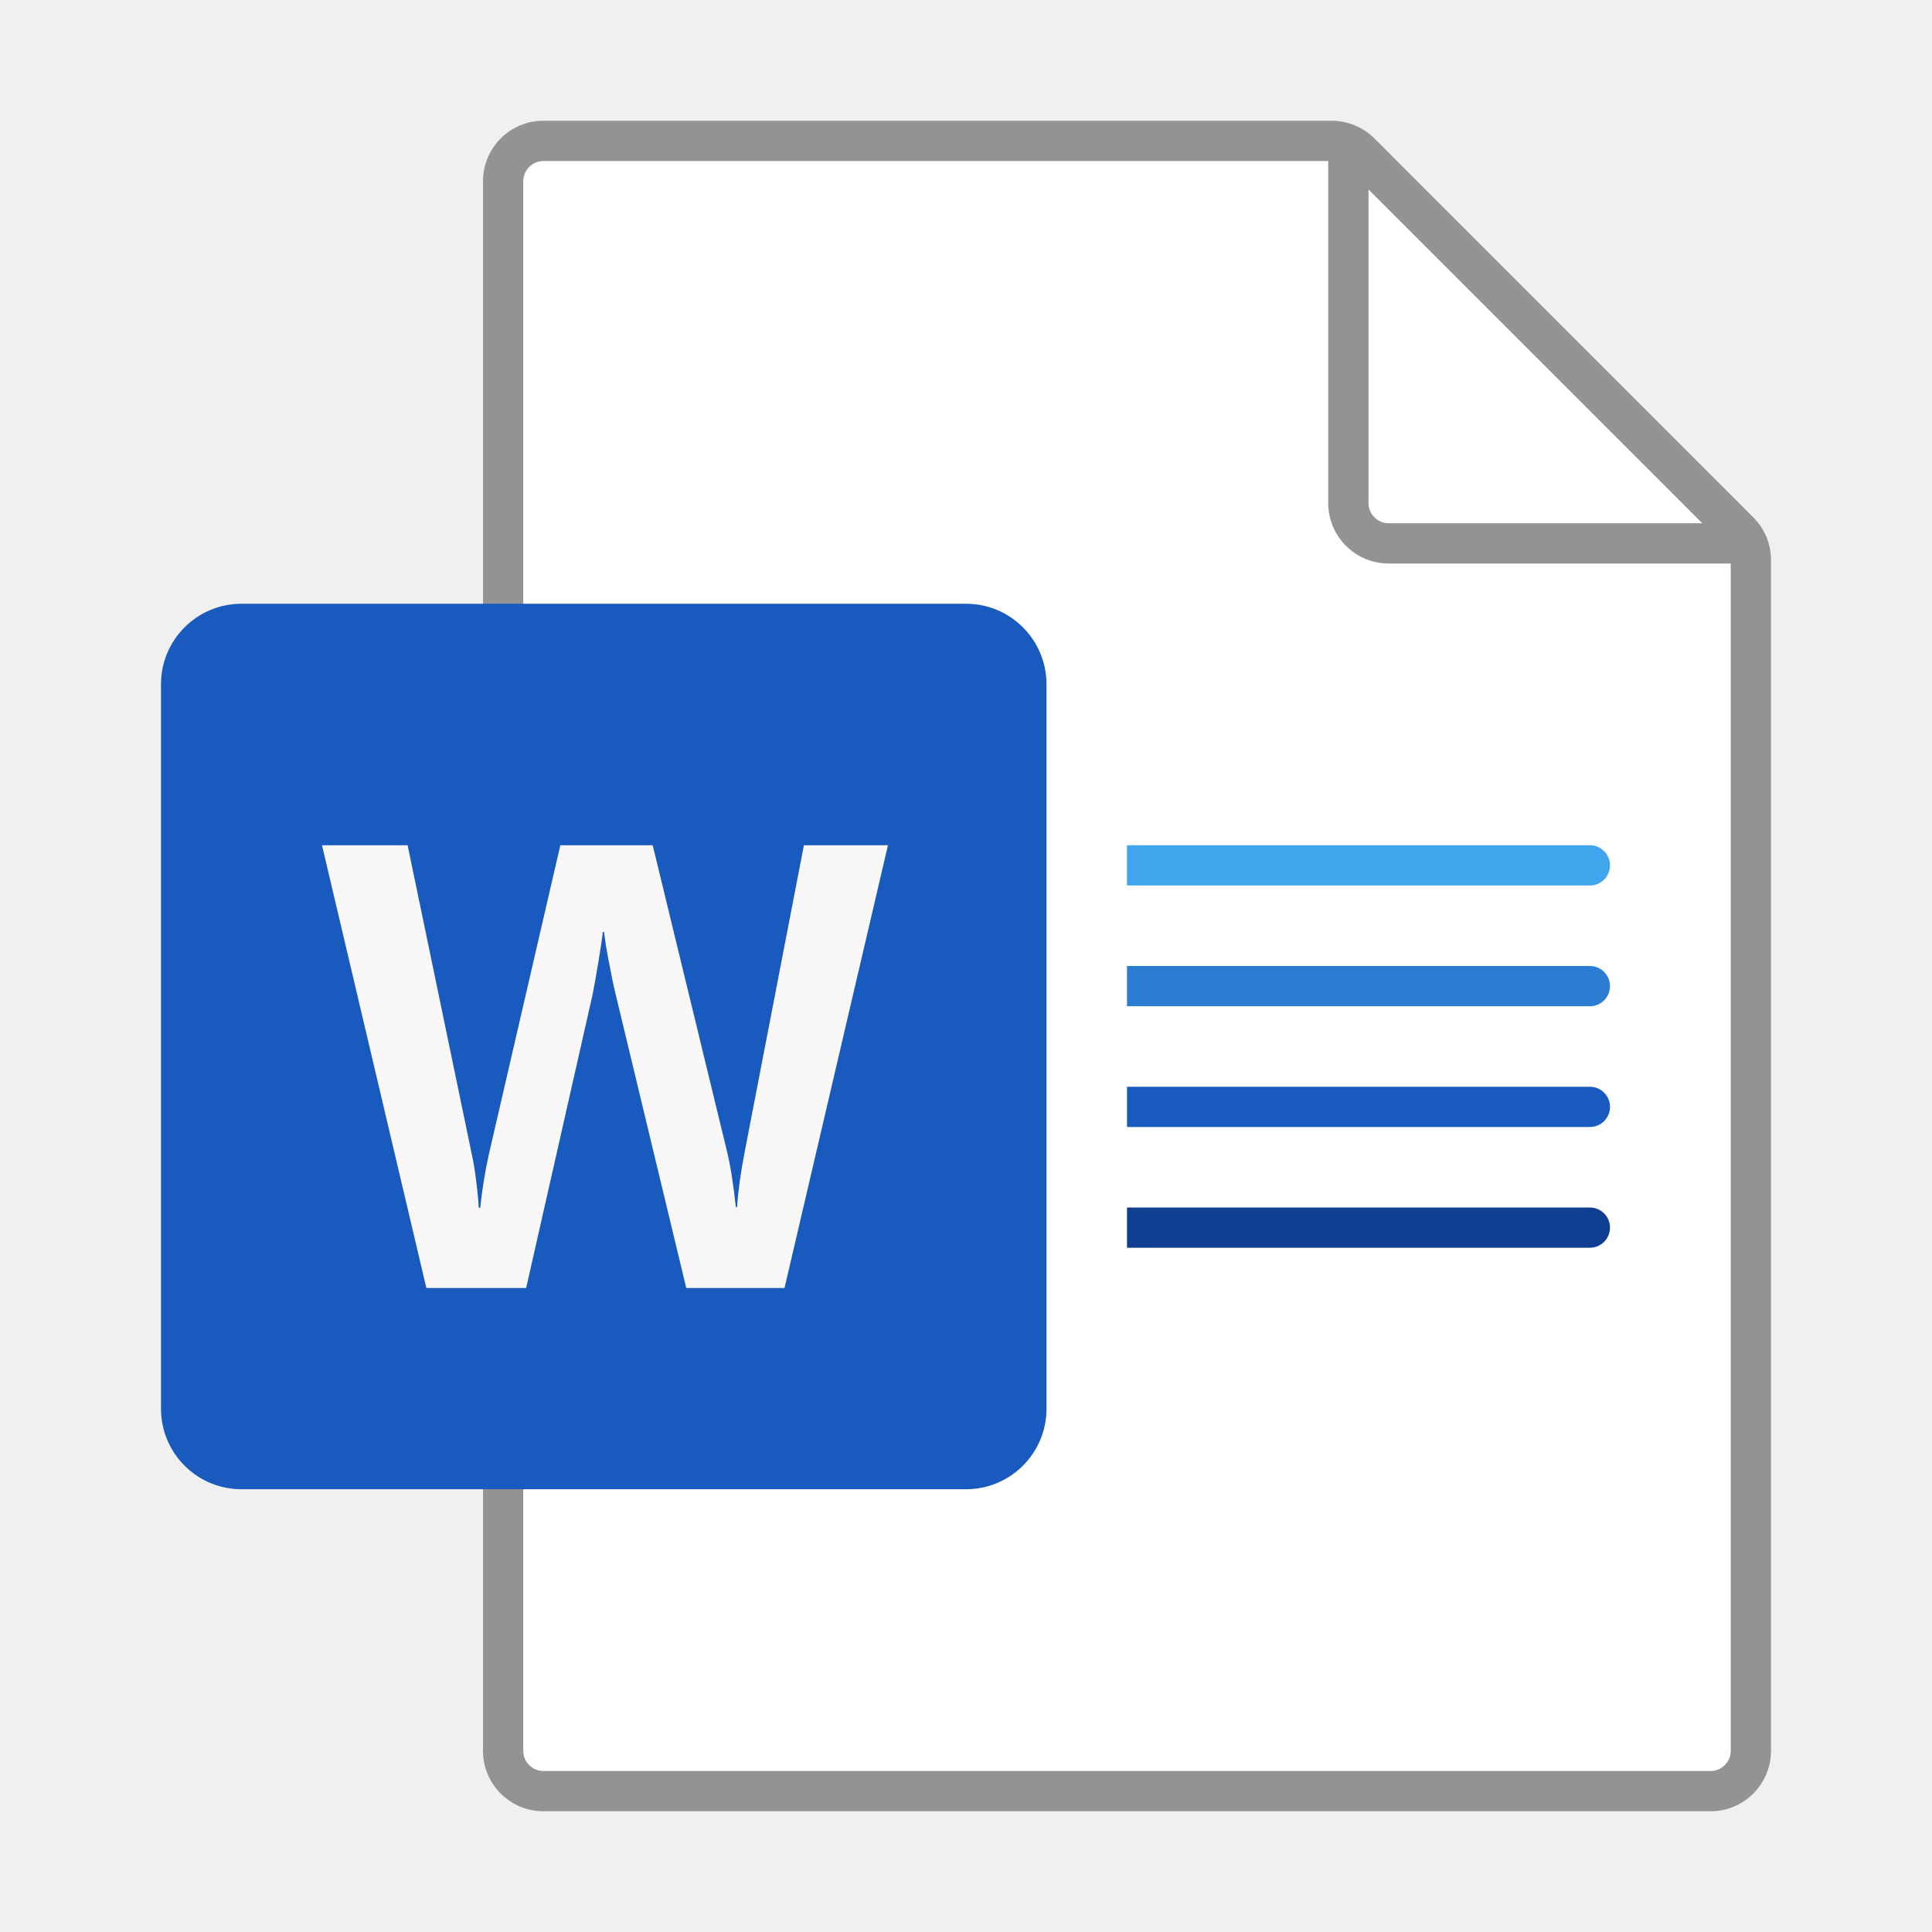
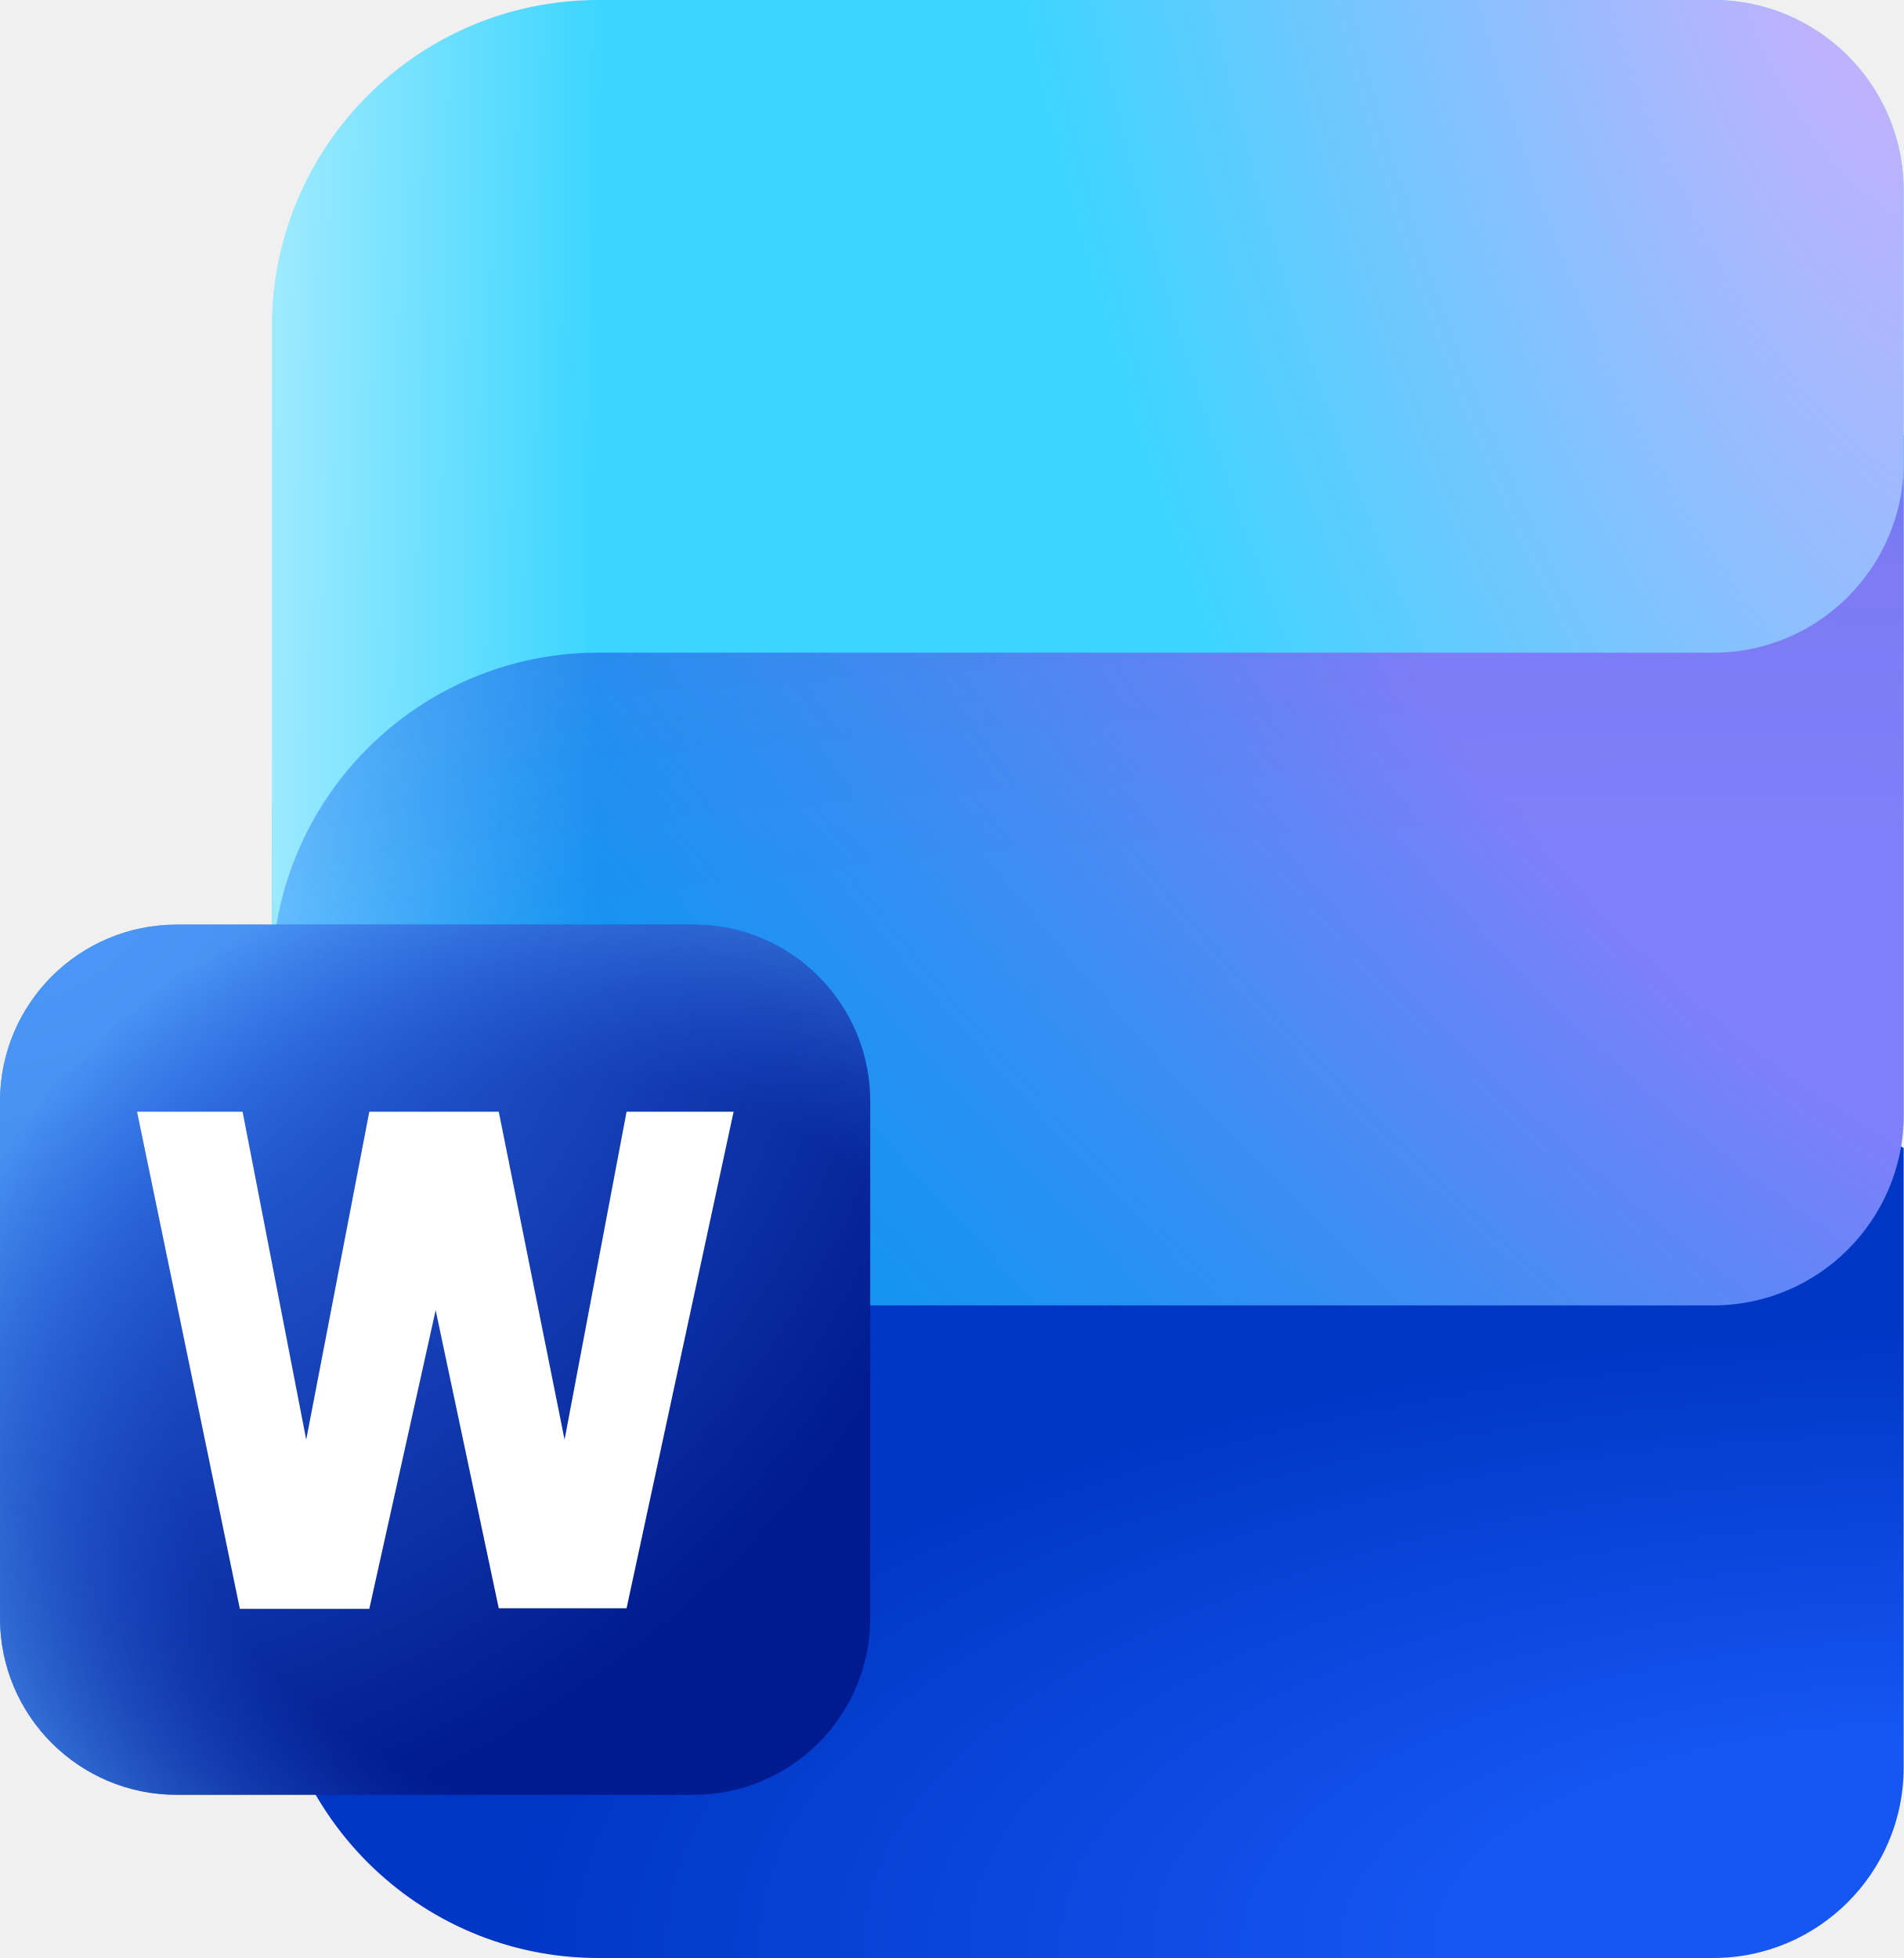
- <svg xmlns="http://www.w3.org/2000/svg" fill="none" viewBox="0 0 48 48">
-   <path fill="#fff" d="M13.5 44h29c.275 0 .5-.225.5-.5V14h-8.5c-.827 0-1.5-.673-1.5-1.5V4H13.5c-.275 0-.5.225-.5.5v39c0 .275.225.5.5.5z" />
-   <path fill="#fff" d="M42.293 13 34 4.707V12.5c0 .275.225.5.5.5h7.793z" />
-   <path fill="#605E5C" fill-rule="evenodd" d="m43.56 12.854-9.414-9.415A1.51 1.51 0 0 0 33.086 3H13.5c-.827 0-1.5.673-1.5 1.5v39c0 .827.673 1.5 1.5 1.5h29c.827 0 1.5-.673 1.5-1.5V13.914c0-.4-.156-.777-.44-1.06zM34 4.707 42.293 13H34.5a.501.501 0 0 1-.5-.5V4.707zM13.5 44h29c.275 0 .5-.225.5-.5V14h-8.5c-.827 0-1.5-.673-1.5-1.5V4H13.5c-.275 0-.5.225-.5.5v39a.5.5 0 0 0 .5.5z" clip-rule="evenodd" opacity=".64" />
-   <path fill="#103F91" d="M39.5 30H28v1h11.5a.5.5 0 0 0 0-1z" />
-   <path fill="#185ABD" d="M39.5 27H28v1h11.5a.5.5 0 0 0 0-1z" />
-   <path fill="#2B7CD3" d="M39.5 24H28v1h11.5a.5.5 0 0 0 0-1z" />
-   <path fill="#41A5EE" d="M39.5 21H28v1h11.5a.5.5 0 0 0 0-1z" />
-   <path fill="#185ABD" d="M6 37h18a2 2 0 0 0 2-2V17a2 2 0 0 0-2-2H6a2 2 0 0 0-2 2v18a2 2 0 0 0 2 2z" />
-   <path fill="#F9F7F7" d="M11.829 29.322c.033.262.055.49.065.684h.038c.045-.446.117-.89.214-1.328L13.921 21h2.295l1.836 7.564c.092.373.168.848.23 1.426h.03c.026-.399.09-.859.191-1.38l1.47-7.61h2.088l-2.57 11H17.05l-1.752-7.287c-.051-.21-.109-.484-.172-.822a10.585 10.585 0 0 1-.119-.736h-.03c-.02.18-.06.446-.119.798-.059.354-.106.613-.141.783L13.072 32h-2.479L8 21h2.127l1.598 7.694c.036.159.07.369.104.628z" />
+ <svg xmlns="http://www.w3.org/2000/svg" id="uuid-70d351c3-9d52-4d9c-bf87-a1f0a8eb5856" viewBox="0 0 35 36">
+   <defs>
+     <radialGradient id="uuid-ed2a8eb8-fce0-4bde-952b-86ec8e241ee9" cx="-619.29" cy="488.84" fx="-619.29" fy="488.84" r="1" gradientTransform="translate(29495.74 9885.89) scale(47.57 -20.15)" gradientUnits="userSpaceOnUse">
+       <stop offset=".18" stop-color="#1657f4" />
+       <stop offset=".57" stop-color="#0036c4" />
+     </radialGradient>
+     <linearGradient id="uuid-07943580-643e-4611-b102-f1fc868bd013" x1="5" y1="97" x2="27.97" y2="97" gradientTransform="translate(0 116) scale(1 -1)" gradientUnits="userSpaceOnUse">
+       <stop offset="0" stop-color="#66c0ff" />
+       <stop offset=".26" stop-color="#0094f0" />
+     </linearGradient>
+     <radialGradient id="uuid-4901e95c-54b1-4d8b-bf14-0e9c7bb90b87" cx="-637.72" cy="517.98" fx="-637.72" fy="517.98" r="1" gradientTransform="translate(-40017.96 -12225.34) rotate(133.55) scale(29.36 -72.32)" gradientUnits="userSpaceOnUse">
+       <stop offset=".14" stop-color="#d471ff" />
+       <stop offset=".83" stop-color="#509df5" stop-opacity="0" />
+     </radialGradient>
+     <radialGradient id="uuid-9988b974-07fe-47ee-9919-3660c45bf150" cx="-611.76" cy="514.18" fx="-611.76" fy="514.18" r="1" gradientTransform="translate(-52234.57 11411.47) rotate(90) scale(18.62 -101.65)" gradientUnits="userSpaceOnUse">
+       <stop offset=".28" stop-color="#4f006f" stop-opacity="0" />
+       <stop offset="1" stop-color="#4f006f" />
+     </radialGradient>
+     <linearGradient id="uuid-0983714d-6efe-4203-b8da-170f38fe7225" x1="5" y1="107.22" x2="35" y2="106.72" gradientTransform="translate(0 116) scale(1 -1)" gradientUnits="userSpaceOnUse">
+       <stop offset="0" stop-color="#9deaff" />
+       <stop offset=".2" stop-color="#3bd5ff" />
+     </linearGradient>
+     <radialGradient id="uuid-ca2eb1c3-4f62-4719-880a-75c33625c87b" cx="-650.27" cy="515.34" fx="-650.27" fy="515.34" r="1" gradientTransform="translate(-26921.47 -31089.42) rotate(166.85) scale(29.49 -70.64)" gradientUnits="userSpaceOnUse">
+       <stop offset=".06" stop-color="#e4a7fe" />
+       <stop offset=".54" stop-color="#e4a7fe" stop-opacity="0" />
+     </radialGradient>
+     <radialGradient id="uuid-b0298544-4529-40e9-8c27-57a5501fe390" cx="-600.8" cy="515.58" fx="-600.8" fy="515.58" r="1" gradientTransform="translate(1363.5 17878.99) rotate(45) scale(22.63 -22.63)" gradientUnits="userSpaceOnUse">
+       <stop offset=".08" stop-color="#367af2" />
+       <stop offset=".87" stop-color="#001a8f" />
+     </radialGradient>
+     <radialGradient id="uuid-6f25899f-fcb5-4141-ab07-b61a25bf93ff" cx="-598.04" cy="557.24" fx="-598.04" fy="557.24" r="1" gradientTransform="translate(-7105.12 6724.6) rotate(90) scale(11.2 -12.77)" gradientUnits="userSpaceOnUse">
+       <stop offset=".59" stop-color="#2763e5" stop-opacity="0" />
+       <stop offset=".97" stop-color="#58aafe" />
+     </radialGradient>
+   </defs>
+   <path d="M5,27.09l14-17.09,16,11.11v11.39c0,1.93-1.57,3.5-3.5,3.5H11c-3.31,0-6-2.69-6-6v-2.91Z" style="fill:url(#uuid-ed2a8eb8-fce0-4bde-952b-86ec8e241ee9);" />
+   <path d="M5,15.04c0-2.49,2.01-4.5,4.5-4.5h20.39l5.11-2.54v12.5c0,1.93-1.57,3.5-3.5,3.5H11c-3.31,0-6,2.69-6,6v-14.96Z" style="fill:url(#uuid-07943580-643e-4611-b102-f1fc868bd013);" />
+   <path d="M5,15.04c0-2.49,2.01-4.5,4.5-4.5h20.39l5.11-2.54v12.5c0,1.93-1.57,3.5-3.5,3.5H11c-3.31,0-6,2.69-6,6v-14.96Z" style="fill:url(#uuid-4901e95c-54b1-4d8b-bf14-0e9c7bb90b87); fill-opacity:.6;" />
+   <path d="M5,15.04c0-2.49,2.01-4.5,4.5-4.5h20.39l5.11-2.54v12.5c0,1.93-1.57,3.5-3.5,3.5H11c-3.31,0-6,2.69-6,6v-14.96Z" style="fill:url(#uuid-9988b974-07fe-47ee-9919-3660c45bf150); fill-opacity:.1;" />
+   <path d="M5,6C5,2.69,7.69,0,11,0h20.5c1.93,0,3.5,1.57,3.5,3.5v5c0,1.93-1.57,3.5-3.5,3.5H11c-3.31,0-6,2.69-6,6V6Z" style="fill:url(#uuid-0983714d-6efe-4203-b8da-170f38fe7225);" />
+   <path d="M5,6C5,2.69,7.69,0,11,0h20.5c1.93,0,3.5,1.57,3.5,3.5v5c0,1.93-1.57,3.5-3.5,3.5H11c-3.31,0-6,2.69-6,6V6Z" style="fill:url(#uuid-ca2eb1c3-4f62-4719-880a-75c33625c87b); fill-opacity:.8;" />
+   <rect y="17" width="16" height="16" rx="3.25" ry="3.25" style="fill:url(#uuid-b0298544-4529-40e9-8c27-57a5501fe390);" />
+   <rect y="17" width="16" height="16" rx="3.25" ry="3.25" style="fill:url(#uuid-6f25899f-fcb5-4141-ab07-b61a25bf93ff); fill-opacity:.65;" />
+   <path d="M13.49,20.43l-1.97,9.14h-2.35s-1.16-5.48-1.16-5.48l-1.22,5.49h-2.38l-1.89-9.14h1.94l1.17,6.03,1.16-6.03h2.38l1.21,6.03,1.14-6.03h1.97Z" style="fill:#fff;" />
</svg>
